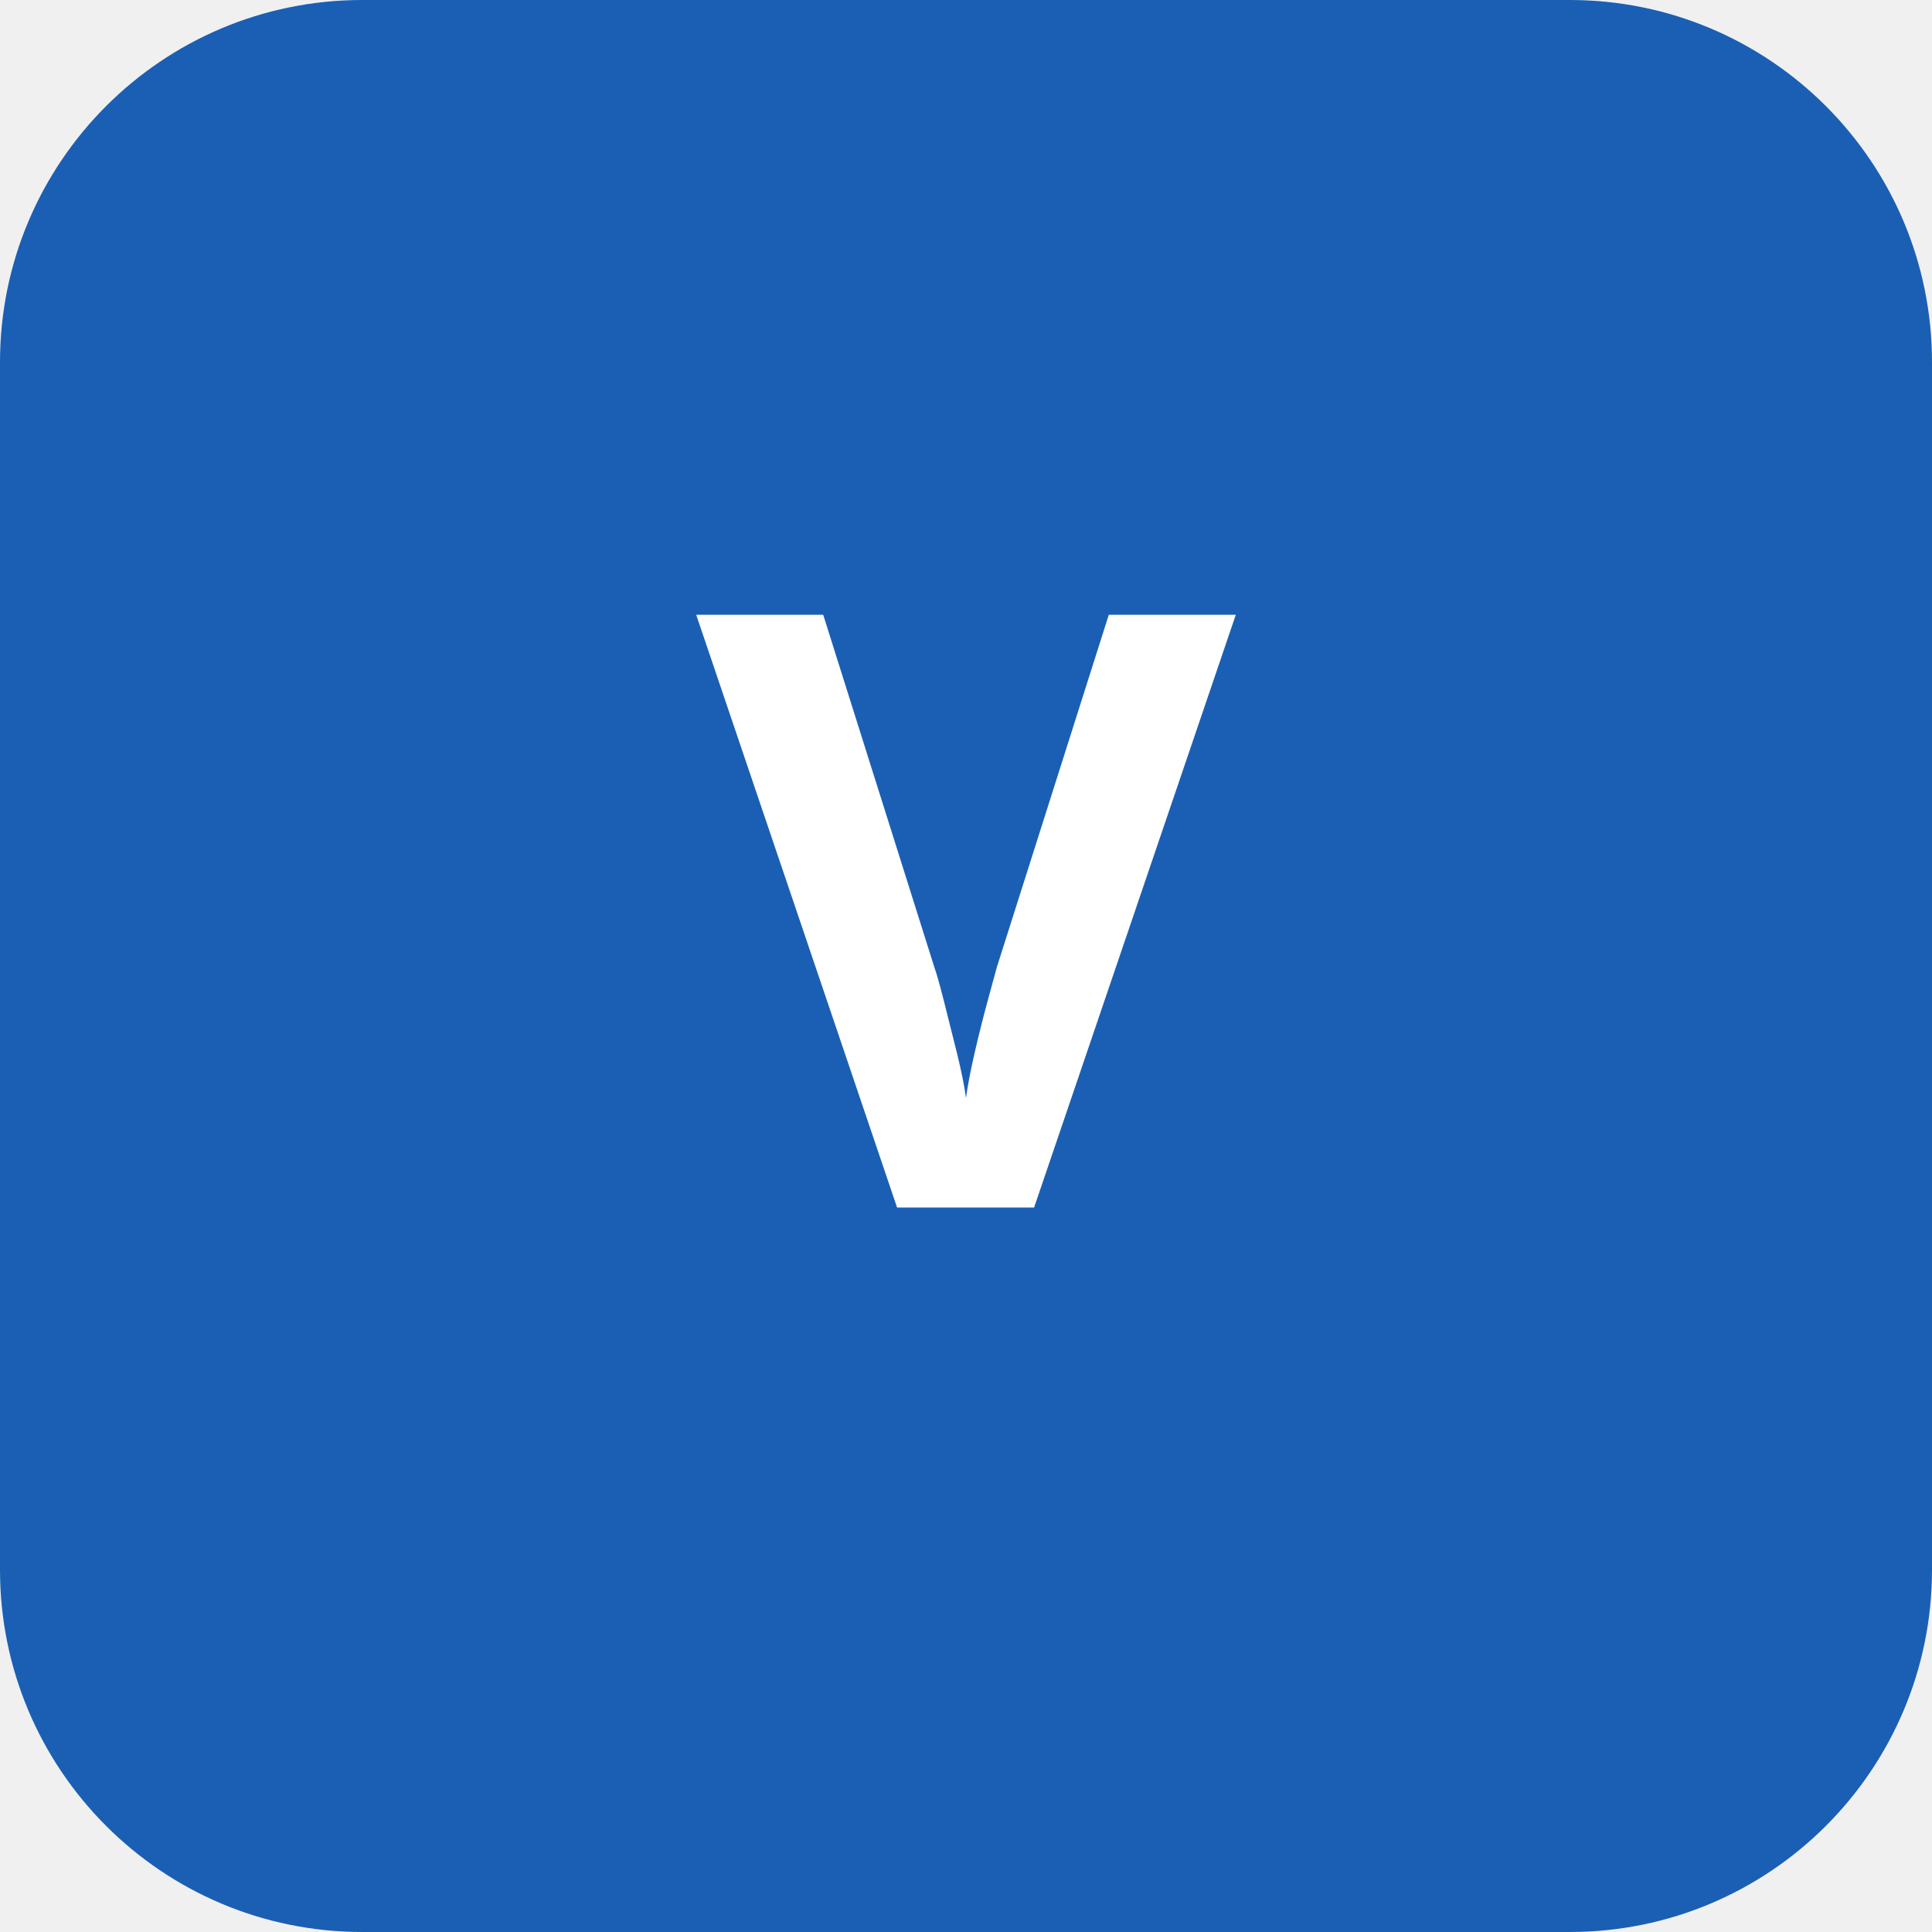
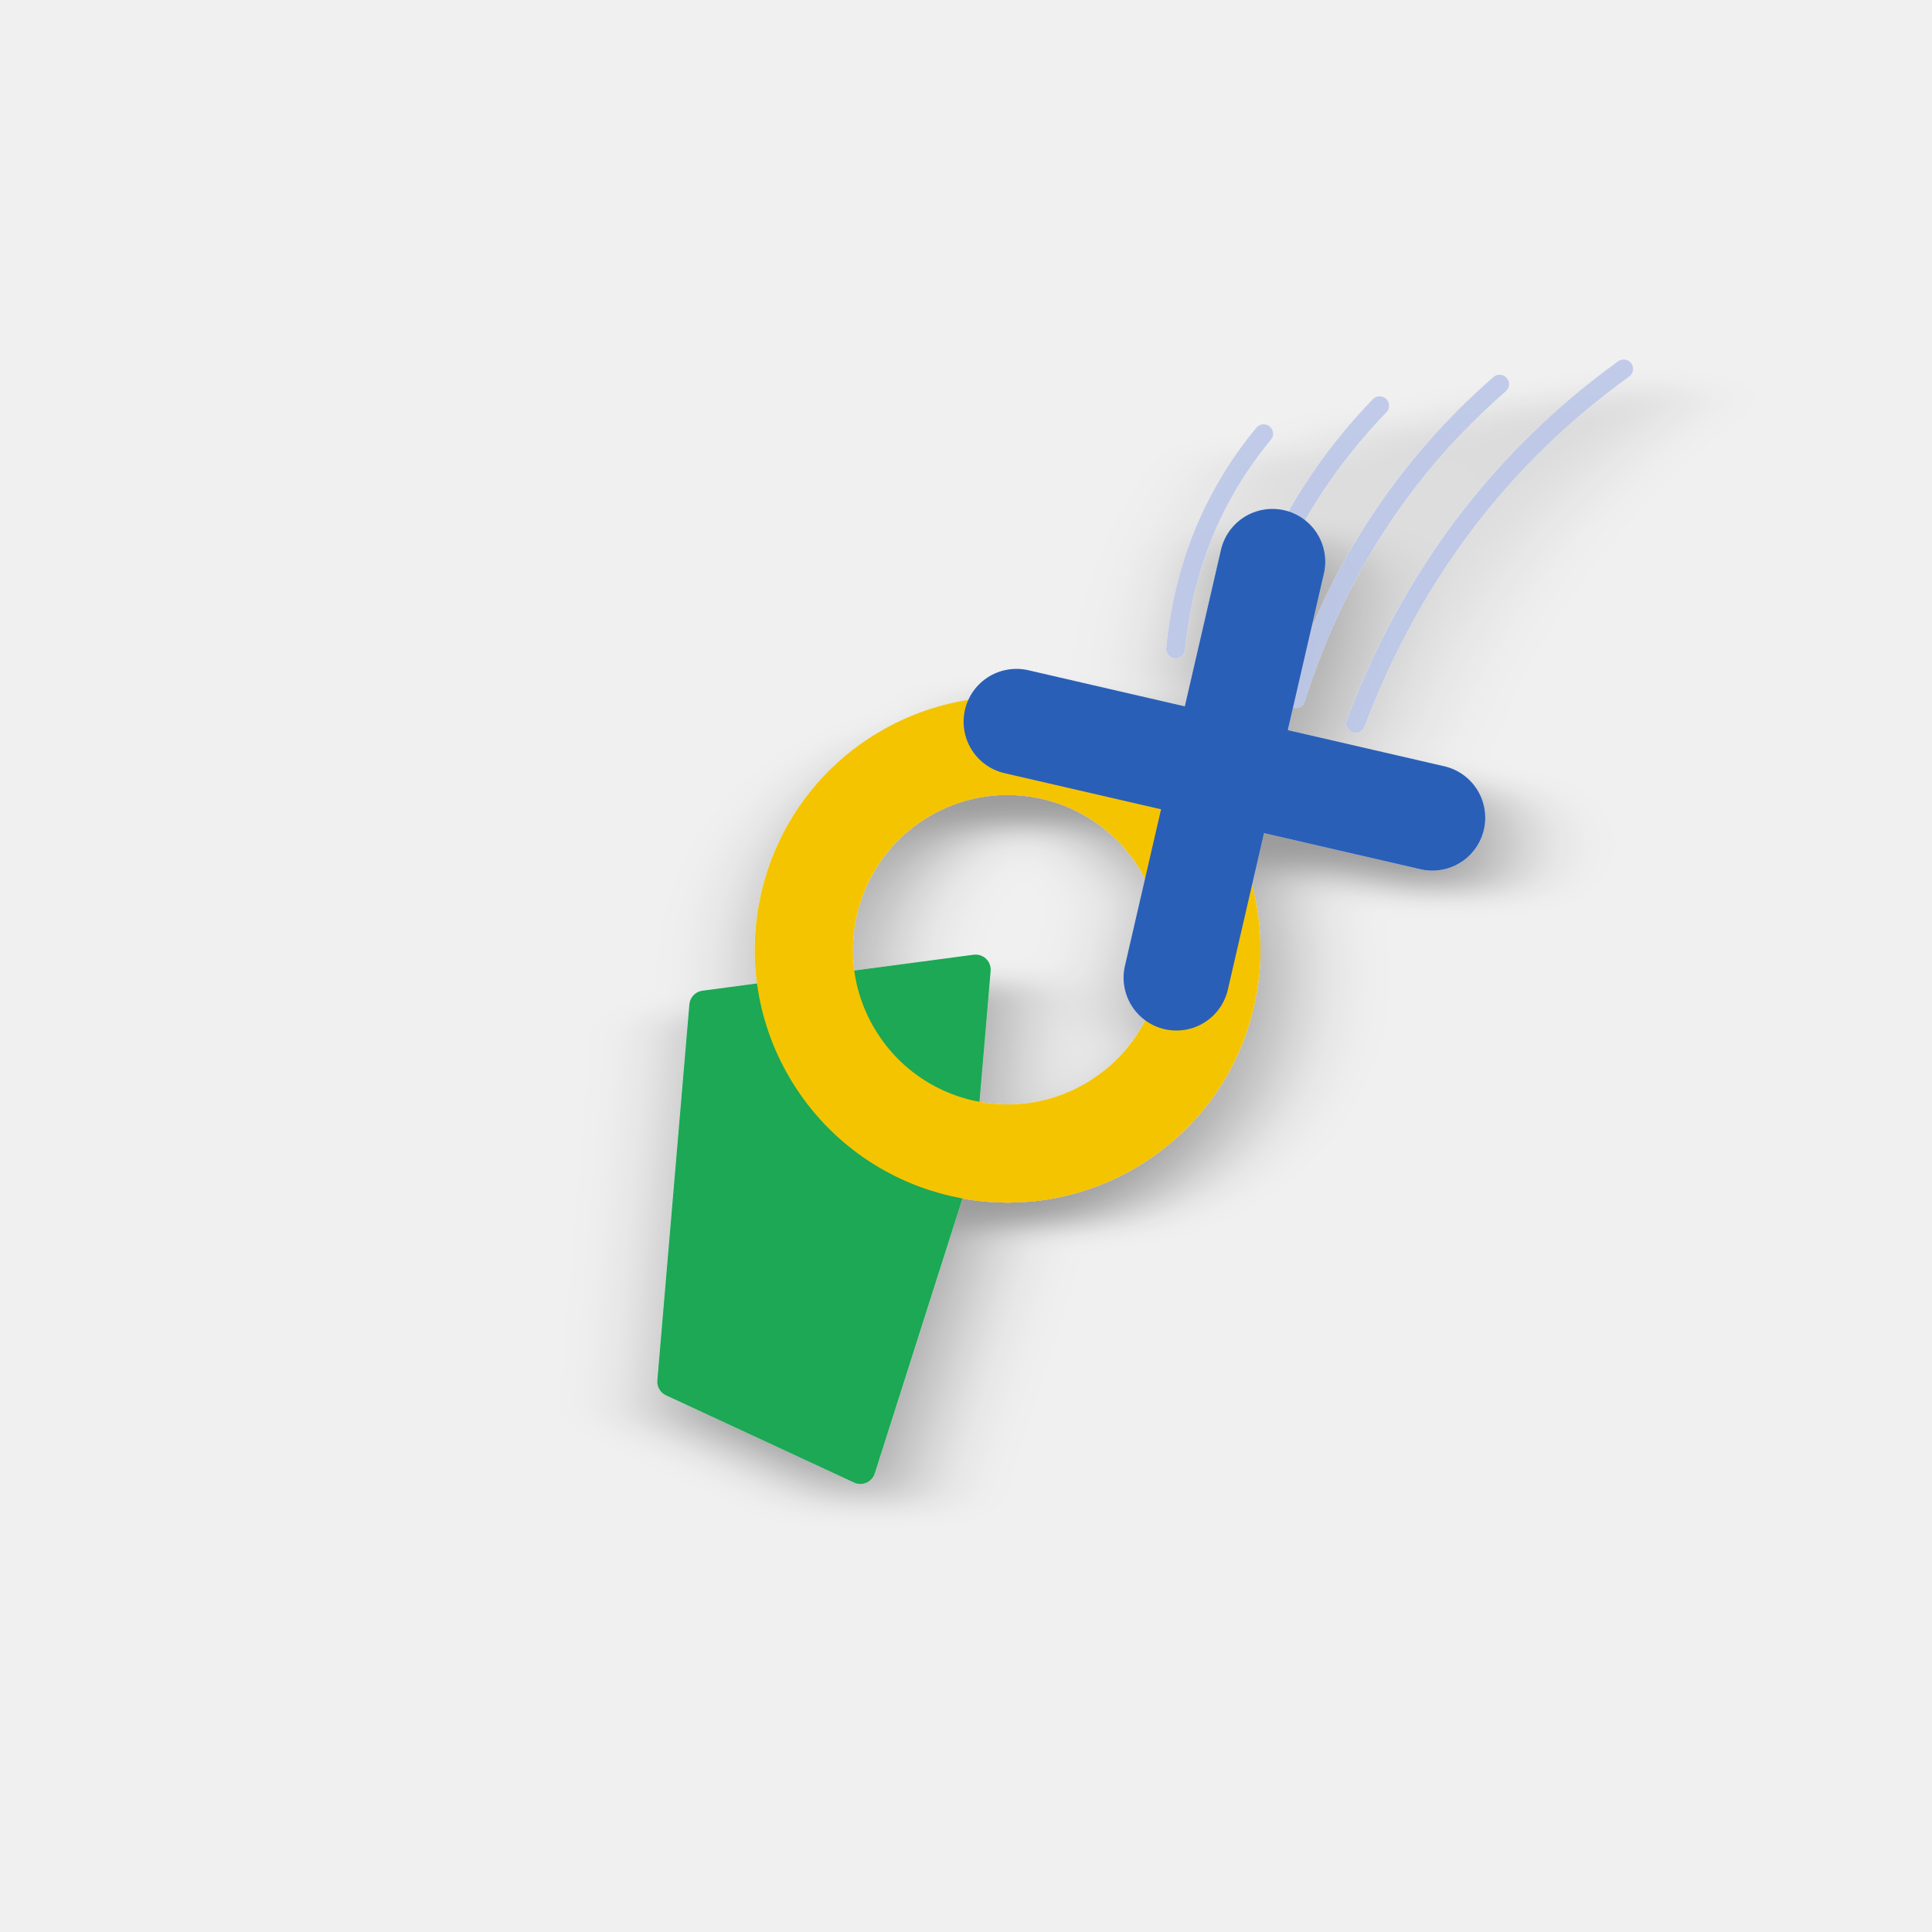
<svg xmlns="http://www.w3.org/2000/svg" viewBox="0 0 512 512" role="img" aria-label="Vox">
-   <rect width="512" height="512" rx="96" fill="#1a5fb4" />
-   <text x="256" y="320" text-anchor="middle" font-family="system-ui,sans-serif" font-size="220" font-weight="700" fill="#fff">V</text>
+   <defs>
+     <filter id="shadow" x="-15%" y="-15%" width="130%" height="130%">
+       <feDropShadow dx="0" dy="8" stdDeviation="10" flood-color="#000000" flood-opacity="0.35" />
+     </filter>
+   </defs>
+   <g transform="translate(256 268) rotate(-32)" filter="url(#shadow)">
+     <g fill="none" stroke="#B8C4E8" stroke-width="5" stroke-linecap="round" opacity="0.85">
+       <path d="M 98 -52 Q 118 -78 148 -88" />
+       <path d="M 108 -38 Q 138 -68 178 -78" />
+       <path d="M 118 -24 Q 158 -58 208 -66" />
+       <path d="M 128 -10 Q 178 -48 238 -52" />
+     </g>
+     <path d="M -118 42 L -58 -38 L 8 -8 L -22 32 L -88 88 Z" fill="#1FA855" stroke="#1FA855" stroke-width="8" stroke-linejoin="round" />
+     <circle cx="18" cy="-8" r="54" fill="none" stroke="#F5C400" stroke-width="26" />
+     <g stroke="#2B5FB8" stroke-width="28" stroke-linecap="round">
+       <line x1="52" y1="-58" x2="132" y2="22" />
+       <line x1="52" y1="22" x2="132" y2="-58" />
+     </g>
+   </g>
</svg>
